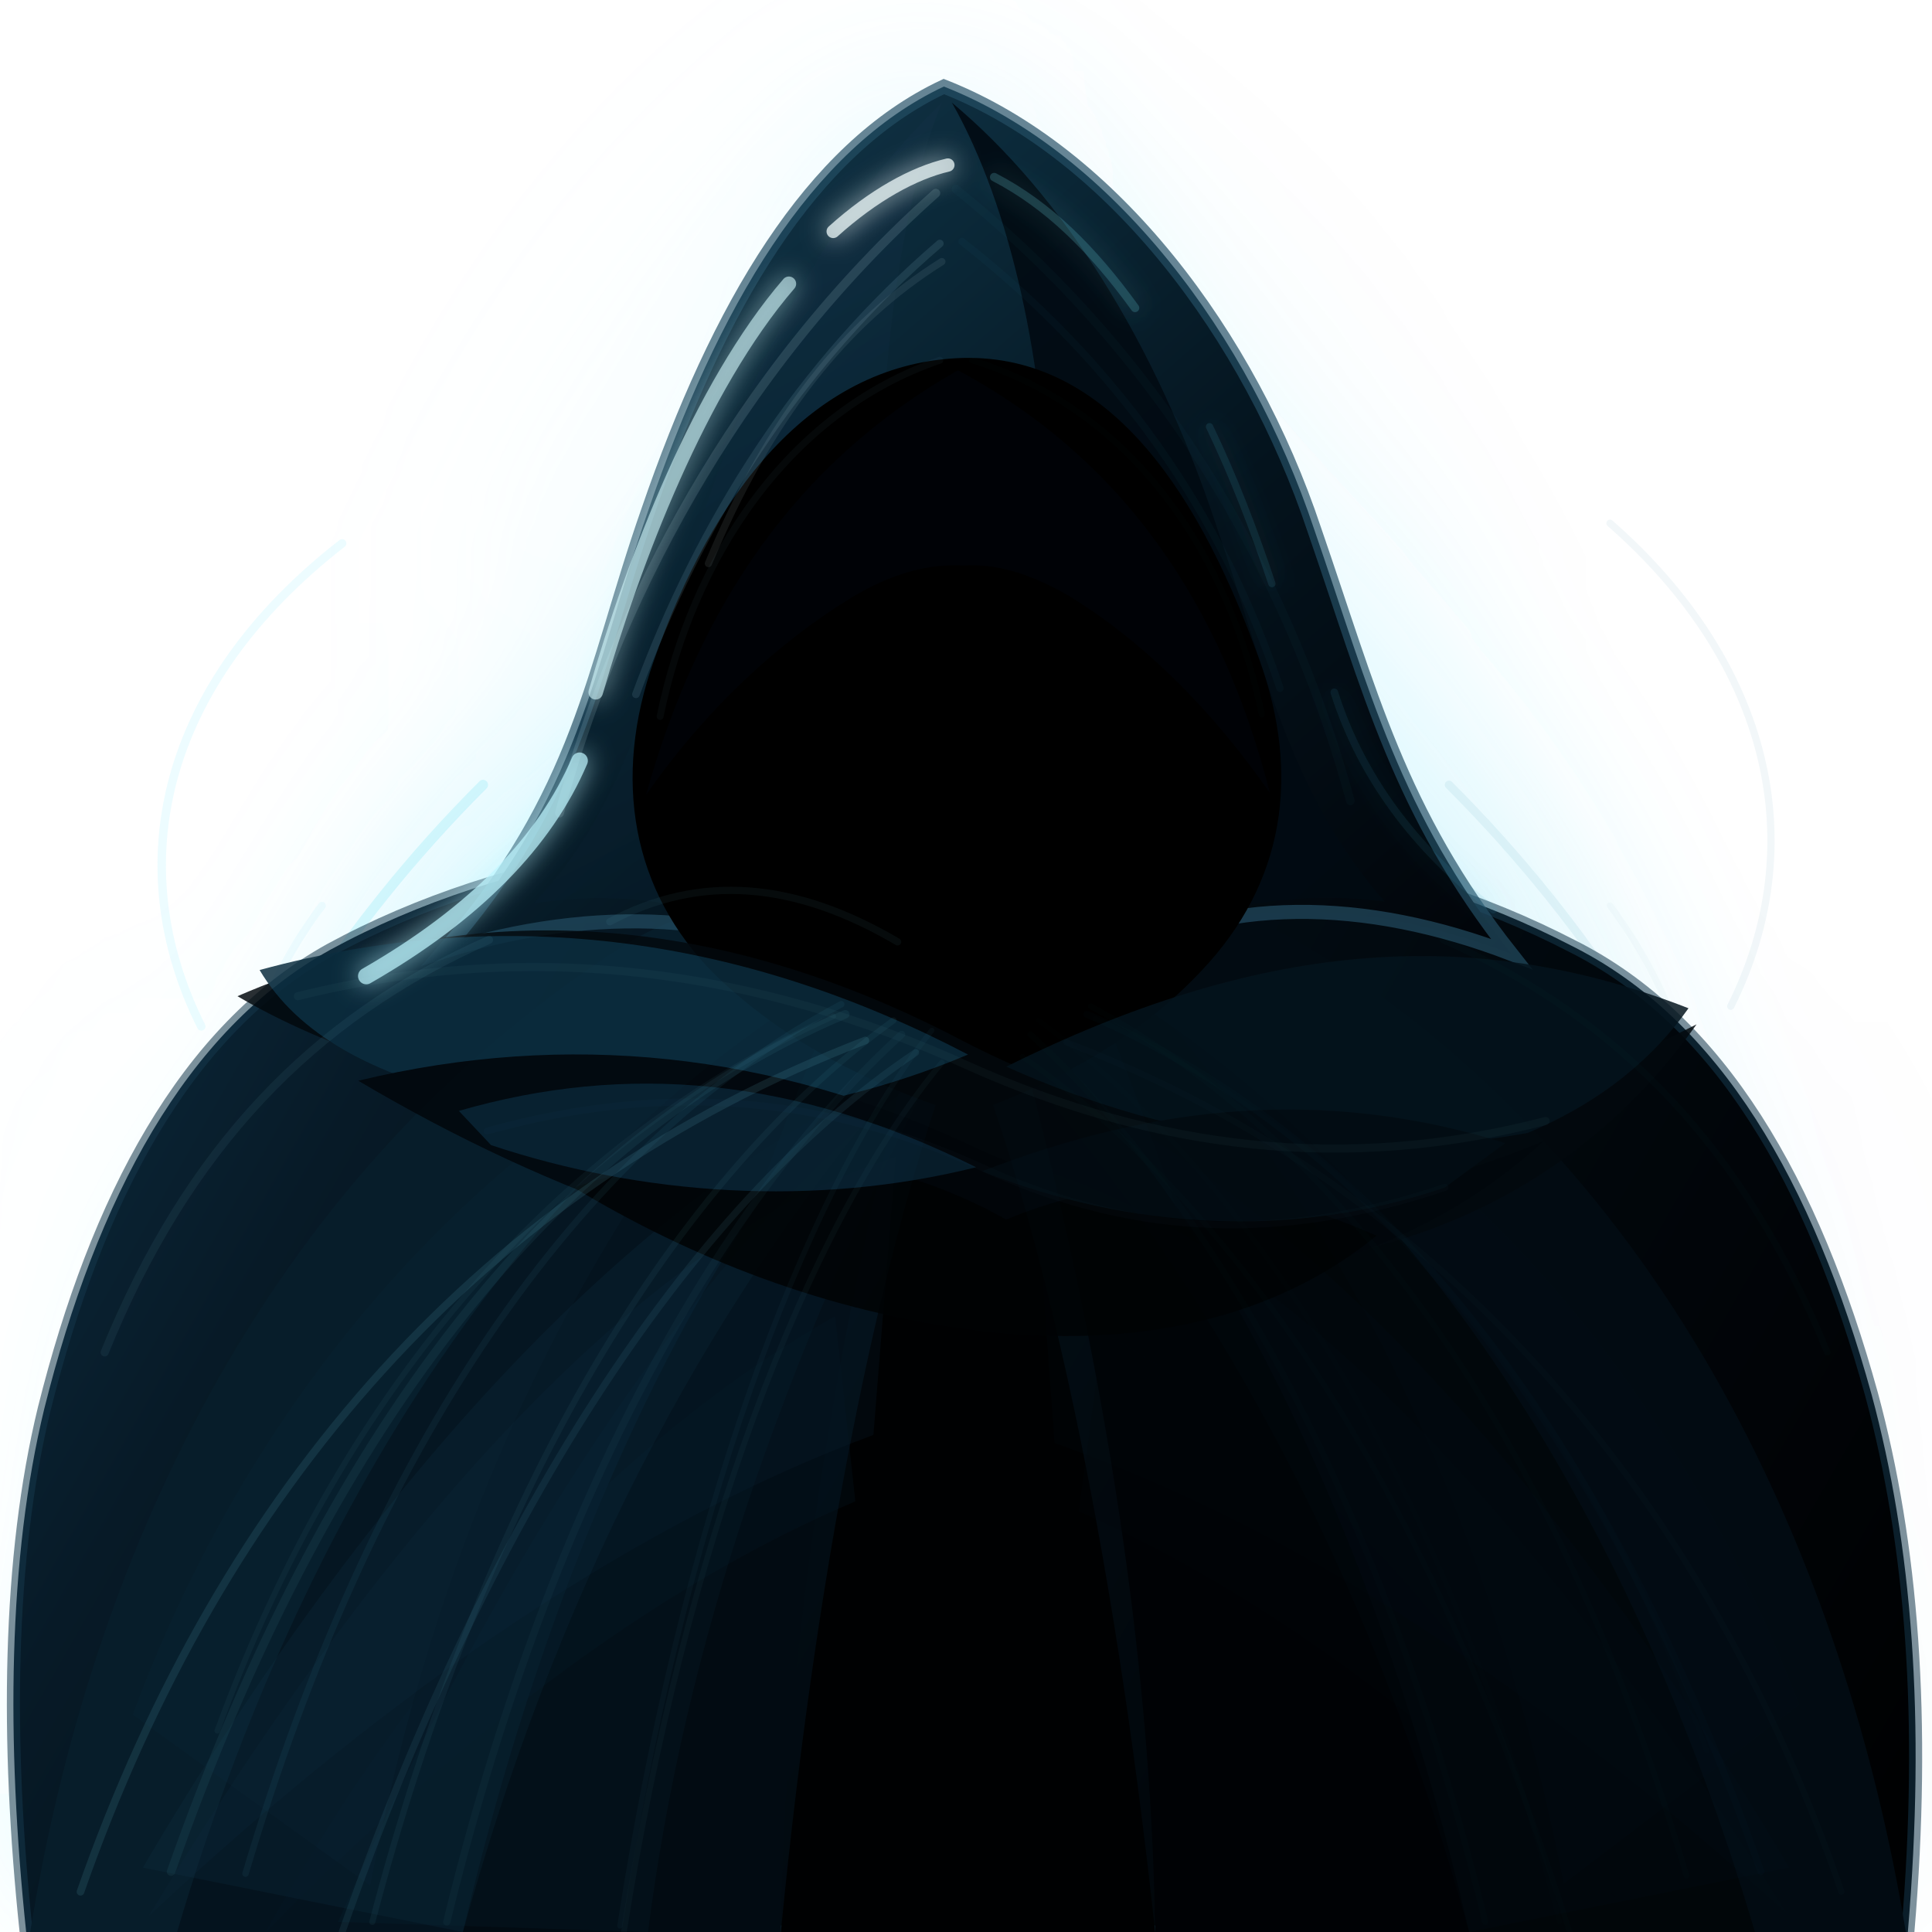
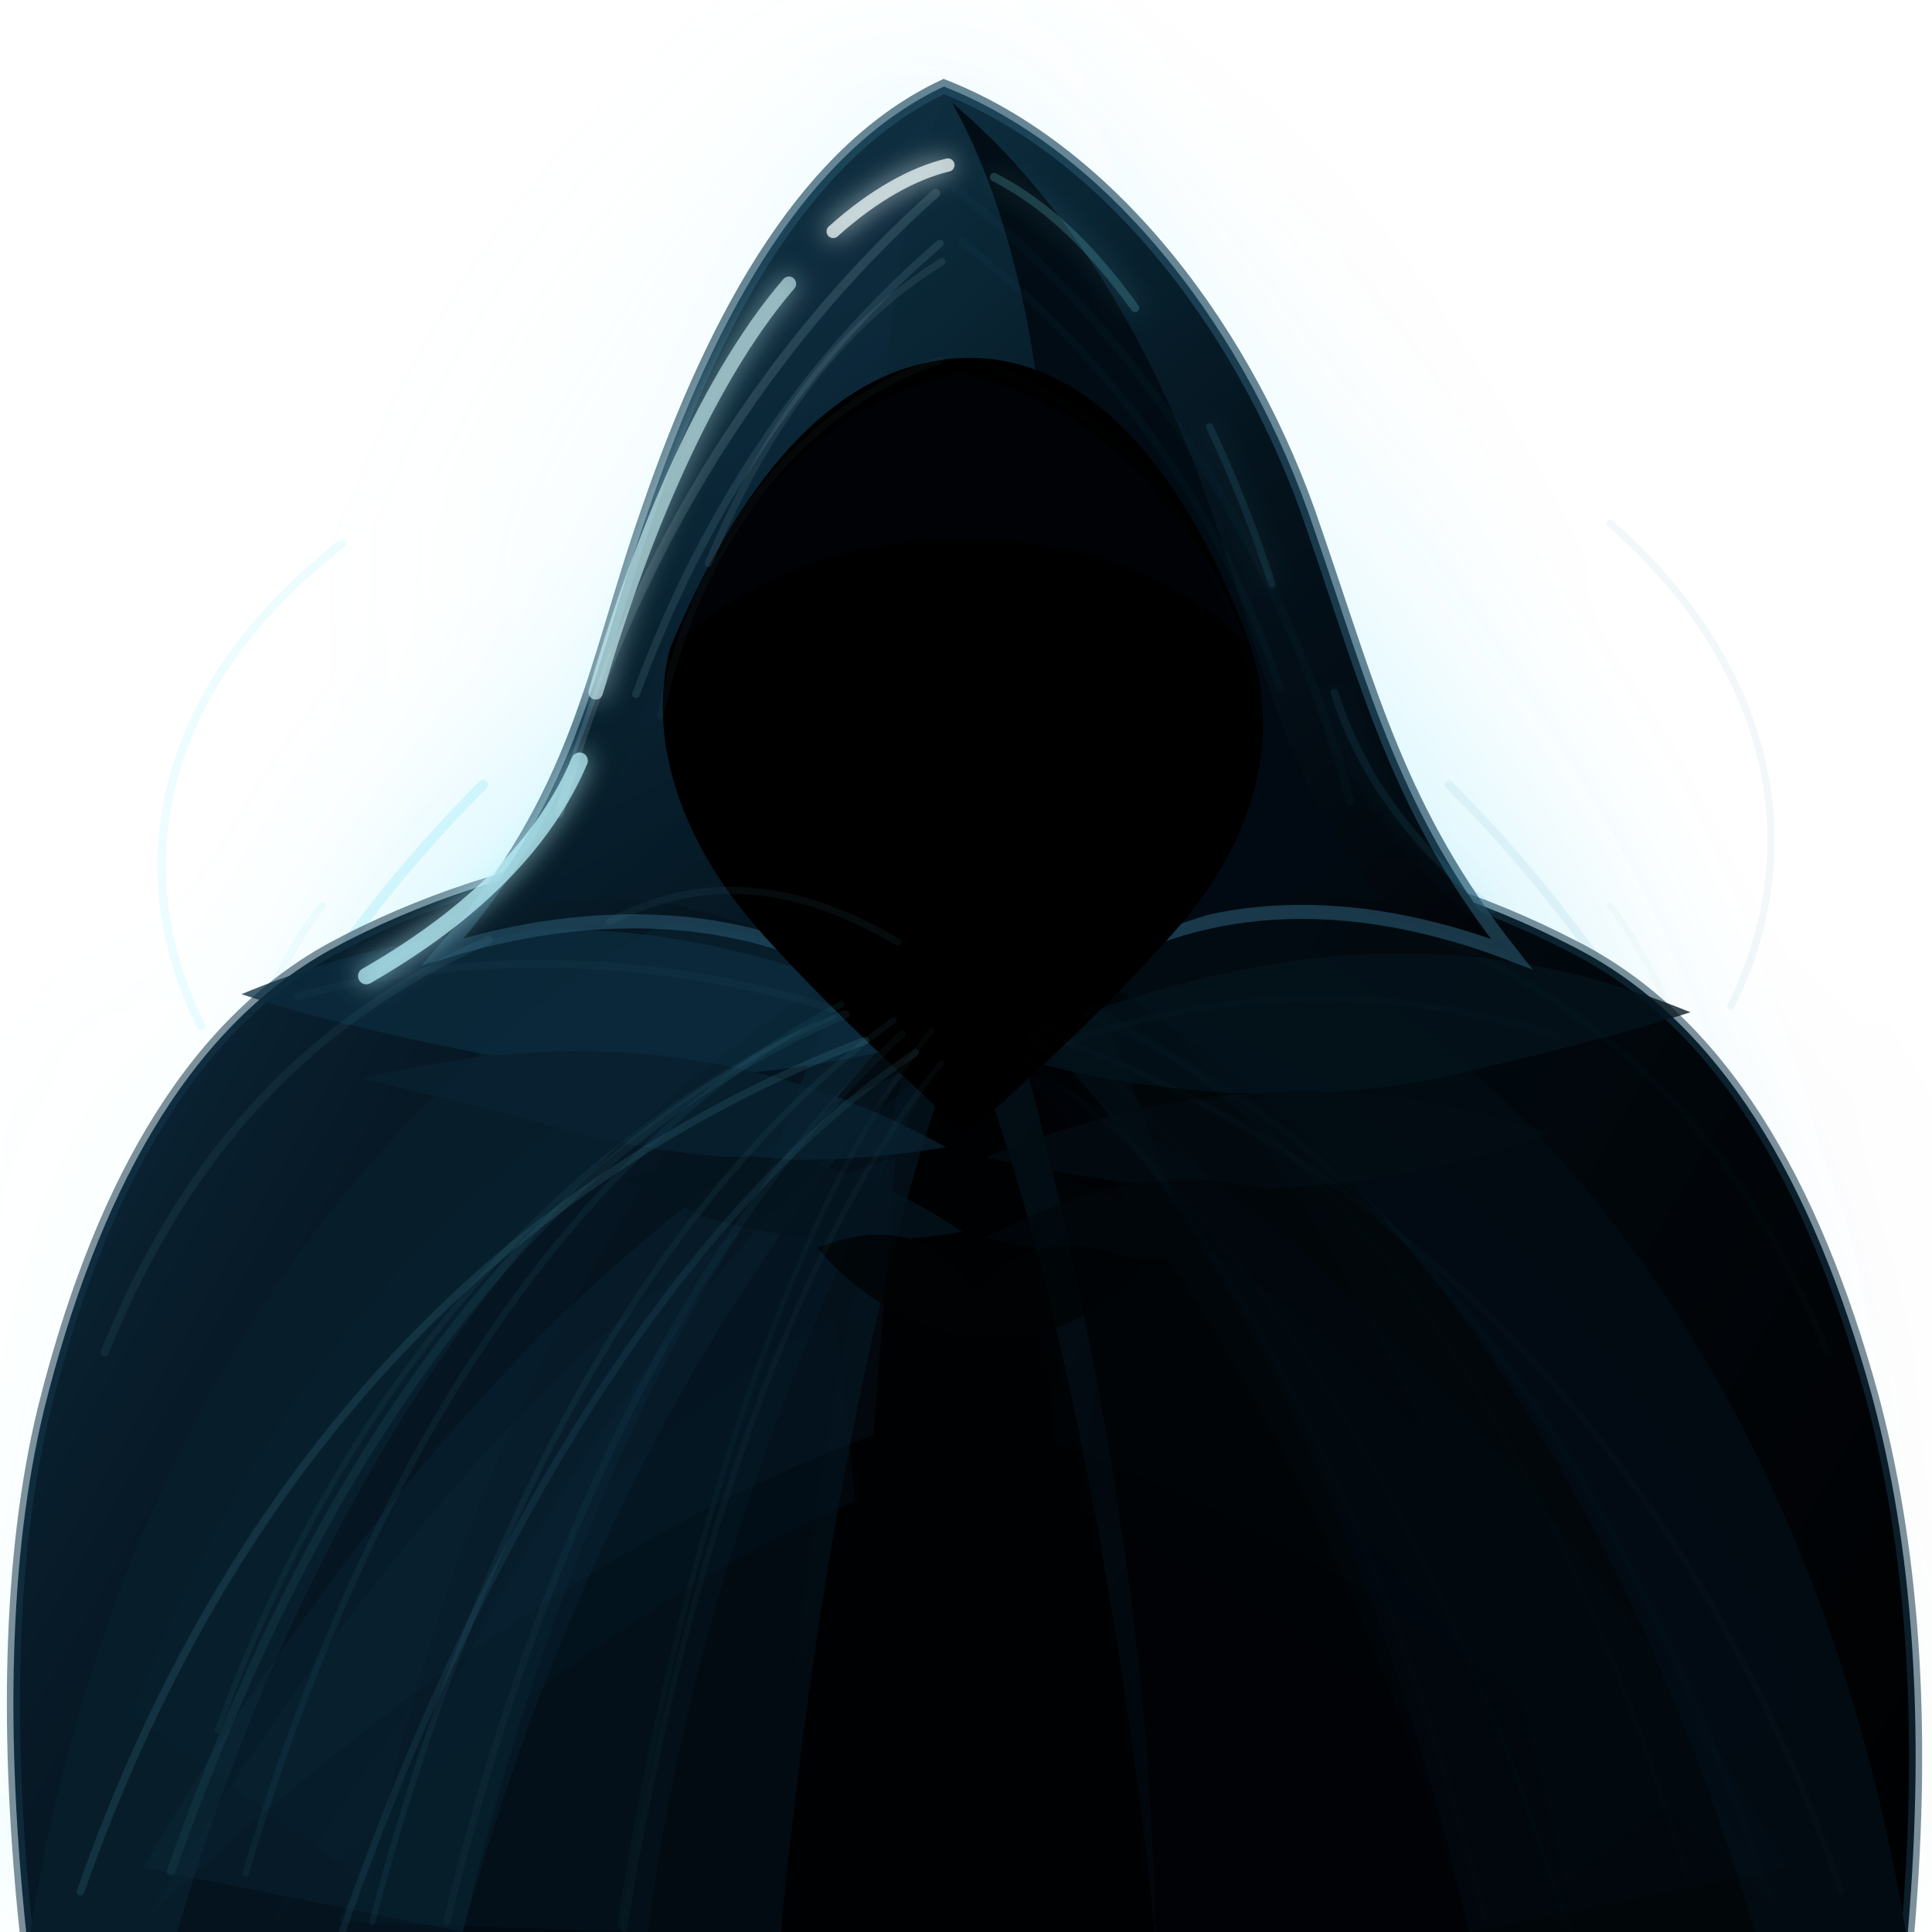
- <svg xmlns="http://www.w3.org/2000/svg" viewBox="0 0 96 96" role="img" aria-labelledby="t d" data-brand-vector-source="reference-derived-contours-v8-20">
+ <svg xmlns="http://www.w3.org/2000/svg" viewBox="0 0 96 96" role="img" aria-labelledby="t d" data-brand-vector-source="reference-derived-contours-v8-21">
  <defs>
    <linearGradient id="mantle" x1="2" y1="45" x2="91" y2="96" gradientUnits="userSpaceOnUse">
      <stop stop-color="#0d2b3e" />
      <stop offset=".18" stop-color="#071a27" />
      <stop offset=".48" stop-color="#020c13" />
      <stop offset=".78" stop-color="#010509" />
      <stop offset="1" stop-color="#000102" />
    </linearGradient>
    <linearGradient id="hood" x1="25" y1="5" x2="69" y2="55" gradientUnits="userSpaceOnUse">
      <stop stop-color="#173b50" />
      <stop offset=".28" stop-color="#0b2939" />
      <stop offset=".58" stop-color="#04131d" />
      <stop offset="1" stop-color="#010307" />
    </linearGradient>
    <linearGradient id="hoodLeft" x1="25" y1="5" x2="50" y2="54" gradientUnits="userSpaceOnUse">
      <stop stop-color="#15364b" />
      <stop offset=".48" stop-color="#092333" />
      <stop offset="1" stop-color="#031019" />
    </linearGradient>
    <filter id="mist" x="-100%" y="-100%" width="300%" height="300%">
      <feGaussianBlur stdDeviation="4.2" />
    </filter>
    <filter id="glow" x="-140%" y="-140%" width="380%" height="380%">
      <feGaussianBlur stdDeviation=".64" result="b" />
      <feMerge>
        <feMergeNode in="b" />
        <feMergeNode in="SourceGraphic" />
      </feMerge>
    </filter>
  </defs>
  <g filter="url(#mist)">
    <path d="M12 95C6 72 14 49 30 32C39 23 40 13 46.5 5C53 11 57 20 66 29C82 45 89 69 80 95C68 72 58 59 48 55C36 59 24 73 12 95Z" fill="#59dfff" fill-opacity=".19" />
    <path d="M0 96C5 72 15 53 31 40C19 61 13 80 12 96Z" fill="#33d8f4" fill-opacity=".13" />
    <path d="M96 96C91 72 81 53 65 40C77 61 83 80 84 96Z" fill="#168da9" fill-opacity=".055" />
    <path d="M2 88C8 79 4 69 13 60C20 53 17 47 26 39" fill="none" stroke="#7beaff" stroke-opacity=".17" stroke-width="2.2" stroke-linecap="round" />
    <path d="M91 86C86 77 91 68 82 58C76 51 79 46 71 39" fill="none" stroke="#268ca5" stroke-opacity=".07" stroke-width="1.5" stroke-linecap="round" />
    <path d="M4 72C2 64 4 57 9 51" fill="none" stroke="#8cf0ff" stroke-opacity=".1" stroke-width="1.35" stroke-linecap="round" />
    <path d="M92 71C94 63 92 57 88 51" fill="none" stroke="#2a93ad" stroke-opacity=".045" stroke-width="1.1" stroke-linecap="round" />
    <path d="M25 30C31 16 40 7 47 4.5" fill="none" stroke="#a8f2ff" stroke-opacity=".2" stroke-width="2.1" stroke-linecap="round" />
    <path d="M72 31C66 17 57 8 47 4.5" fill="none" stroke="#2da6c4" stroke-opacity=".09" stroke-width="1.55" stroke-linecap="round" />
    <path d="M3 82C9 75 5 68 12 61C18 55 15 49 23 43" fill="none" stroke="#78e7fb" stroke-opacity=".12" stroke-width=".48" stroke-linecap="round" />
    <path d="M9 91C14 82 11 75 19 68C24 63 22 56 29 50" fill="none" stroke="#52cbe5" stroke-opacity=".08" stroke-width=".42" stroke-linecap="round" />
    <path d="M93 81C87 74 91 67 84 60C78 54 81 48 73 42" fill="none" stroke="#278fa9" stroke-opacity=".045" stroke-width=".4" stroke-linecap="round" />
  </g>
  <g fill="none" stroke-linecap="round">
    <path d="M6 91C3 72 10 53 24 39" stroke="#5edcf4" stroke-opacity=".2" stroke-width=".5" />
    <path d="M90 91C93 72 86 53 72 39" stroke="#278da7" stroke-opacity=".085" stroke-width=".42" />
    <path d="M10 51C6 43 8 34 17 27" stroke="#7de8fc" stroke-opacity=".14" stroke-width=".42" />
    <path d="M86 50C90 42 88 33 80 26" stroke="#277f96" stroke-opacity=".06" stroke-width=".36" />
    <path d="M16 71C10 63 10 53 16 45" stroke="#8ceafc" stroke-opacity=".11" stroke-width=".38" />
    <path d="M80 71C86 63 86 53 80 45" stroke="#247f96" stroke-opacity=".03" stroke-width=".32" />
  </g>
  <path data-brand-cloak="" d="M47.8 41.8C36.6 40.7 25.2 42.4 16.4 47.2C9.2 51.2 4.8 59.6 2.2 70C.4 77.4.3 86.5 1.3 96H94.8C95.7 85.4 95 76.7 93 69.3C90.1 58.8 85.5 50.7 78.1 47C69.2 42.4 58.6 40.9 47.8 41.8Z" fill="url(#mantle)" stroke="#15384b" stroke-opacity=".55" stroke-width=".65" />
  <g data-brand-folds="">
    <path d="M1.5 96C4.4 78 12.8 58.7 30.8 47.1C36.8 43.3 42.1 45.2 46.1 50.3C33.5 62 23 78.8 17.5 96Z" fill="#071d2a" />
    <path d="M94.7 96C91.7 77.8 83 58.2 65.2 47.2C59.3 43.5 53.8 45.4 49.7 50.1C62.2 62.2 72.5 78.7 78.2 96Z" fill="#020b12" />
    <path d="M8.8 96C15 75 26.2 57.3 42.1 48.3C35.3 63.9 30.7 80 29.6 96Z" fill="#04131e" />
    <path d="M87.2 96C81 75 69.9 57.4 54 48.3C60.6 64.2 65 80.2 66.2 96Z" fill="#010609" />
    <path d="M23 96C27.7 76.1 35.6 59.7 45.7 50.1C41.4 66.7 39 82 38.8 96Z" fill="#020b12" />
    <path d="M73 96C68.4 76.1 60.3 59.6 50.2 50C54.7 66.4 57.2 82 57.4 96Z" fill="#000205" />
    <path d="M38.8 96C40.7 76.5 44.1 60.6 47.9 51C51.8 60.6 55.3 76.5 57.4 96Z" fill="#000102" />
    <path d="M44.5 57.5C32.6 61.1 19.6 75 7.4 95.2C19.9 83.5 32.1 75.5 43.4 71.3Z" fill="#0e2c3e" fill-opacity=".18" />
    <path d="M51.4 58C63.8 61.7 76.4 75.4 88.8 95.1C76.2 83.7 64.5 76 52.4 71.7Z" fill="#04131d" fill-opacity=".13" />
    <path d="M41.5 65.4C31.2 71.2 21.4 81.4 13.2 96C23.7 85.4 33.3 78.5 42.5 74.6Z" fill="#061925" fill-opacity=".27" />
    <path d="M54.8 66.2C64.5 71.6 73.9 81.5 82 96C71.8 85.7 62.3 78.9 53.6 75.1Z" fill="#01070c" fill-opacity=".22" />
    <path d="M6.6 85.2C12.8 68.4 24.8 55.3 39.2 49.4C28.9 61.1 21.8 75.8 18.4 93.7Z" fill="#12384d" fill-opacity=".1" />
    <path d="M89.4 84.7C83 68 71.5 55 57 49.5C67.2 61.2 74.2 75.8 77.7 93.6Z" fill="#0b2736" fill-opacity=".05" />
    <path d="M7.1 92.8C18.5 73.4 31.7 59.1 45.2 53.1C34.6 65.3 27.5 79.7 23 96Z" fill="#123b50" fill-opacity=".18" />
    <path d="M16.8 95.5C25.6 75.5 36 60.4 46.4 53.1C38.9 67.6 34 81.8 32.2 96Z" fill="#0a2a3b" fill-opacity=".17" />
    <path d="M88.9 92.8C77.5 73.4 64.3 59.1 50.8 53.1C61.4 65.3 68.5 79.7 73 96Z" fill="#071b27" fill-opacity=".11" />
  </g>
+   <g data-brand-collar="" opacity=".76">
+     <path d="M12 49.4C24.5 44.2 36.4 45.6 47.3 51.4C40.4 53.3 33.1 54.2 26.2 52.8C20.4 51.7 15.6 50.6 12 49.4Z" fill="#0b2c3e" />
+     <path d="M84 50.3C72.5 45.6 62 46.8 49.2 52.2C56.6 54.4 64.8 55.1 72.2 53.4C77.4 52.2 81.2 51.2 84 50.3Z" fill="#04131c" />
+     <path d="M18 53.6C28.4 51 38.2 52.1 47 57C40 58.2 33.3 57.6 27.2 55.9C23.5 54.9 20.5 54.2 18 53.6Z" fill="#082131" />
+     <path d="M77 56.3C67.4 53.1 58.5 53.7 49 57.5C56.5 59.3 64 59.6 70.8 58.1C73.5 57.5 75.6 56.9 77 56.3Z" fill="#020c13" />
+     <path d="M31 58.6C37.1 56.4 42.3 57.5 47.8 61.2C42.8 62.1 38.4 61.5 34.8 60.4Z" fill="#04141e" />
+     <path d="M66.6 60.4C60.5 57.6 55.2 58.2 49 61.5C54.4 62.8 59.4 62.8 63.3 61.7Z" fill="#01070c" />
+     <path d="M40.6 62C44.2 60.6 46.7 61.5 48.4 64.2C50.5 61.8 53.3 61.2 56.8 62.8C54.6 65.5 51.8 66.8 48.4 66.4C45.3 66.1 42.7 64.4 40.6 62Z" fill="#000204" />
+     <path d="M14.8 49.5C25.5 46.6 36.5 47.7 47 52.2" fill="none" stroke="#86deee" stroke-opacity=".04" stroke-width=".38" stroke-linecap="round" />
+     <path d="M50 53C59 49 68.3 48.6 77.4 51.5" fill="none" stroke="#4fa4b8" stroke-opacity=".024" stroke-width=".32" stroke-linecap="round" />
+   </g>
  <path data-brand-hood="" d="M46.9 4.3C40.3 7.4 35.7 15.2 32.2 25.4C29.4 33.4 28.9 39.4 22 47.3C29.7 44.9 36.9 45.4 42.3 48.4C44.9 49.9 46.8 51.9 48 54.2C49.6 51.5 51.6 49.5 54.8 47.8C60.7 44.5 67.8 44.6 75.1 47.4C69.5 40.3 68.1 34.4 65.3 26.3C62.1 16.7 55.3 7.6 46.9 4.3Z" fill="url(#hood)" stroke="#244f64" stroke-opacity=".68" stroke-width=".7" />
  <path d="M46.8 5.1C41 10.7 37.1 18.4 34.3 27.6C32.2 34.6 31 40.2 26.5 44.9C31.8 44 37.5 45.3 42.3 48.8C44.8 50.5 46.6 52.2 48 54C45.4 43.3 43.6 33.8 43.7 25.8C43.8 17.7 44.8 10 46.8 5.1Z" fill="url(#hoodLeft)" fill-opacity=".78" />
  <path d="M47.3 5.1C52.8 9.7 57.4 17 60.4 26C62.8 33 64 39.3 68.8 44.8C63.6 44.1 58.1 45.3 53.3 48.8C50.9 50.5 49.3 52.3 48 54.2C50.6 43.5 52.4 34.2 52.1 26C51.9 18.2 50.3 10.4 47.3 5.1Z" fill="#020b12" fill-opacity=".9" />
-   <path data-brand-face-void="" d="M47.5 17.8C40.3 18.2 35.4 24.5 32.5 32.8C30.4 38.7 31.4 44.3 35.5 48.4C39 51.8 43.4 54 48 55.4C52.6 53.8 56.9 51.4 60.1 47.8C64 43.4 64.6 38 62.4 32.3C59.4 24.1 54.8 17.4 47.5 17.8Z" fill="#000" />
-   <path d="M32.1 39.5C34.7 30.2 39.5 23 47.6 18.4C55.8 22.8 60.7 30 63.1 39.4C60.1 35.1 56.7 31.8 53.1 29.6C51.2 28.5 49.5 28 47.9 28.1C46.1 28 44.3 28.5 42.3 29.7C38.7 31.9 35.1 35.2 32.1 39.5Z" fill="#010409" fill-opacity=".7" />
-   <g data-brand-collar="" opacity=".84">
-     <path d="M11.8 49.5C23.8 44.3 36 45.5 47.8 51.7C58.6 57.3 70.2 58.1 84.3 50.9C78.5 59.1 69.1 63.6 57.9 62.9C47.7 62.3 38.8 57.9 29.6 55.7C22 53.9 16.2 52.1 11.8 49.5Z" fill="#02080d" />
-     <path d="M12.9 48.2C25.4 44.8 37.2 46.7 48.1 52.4C40.3 55.7 31.5 56.5 23.7 54.6C18.5 53.4 14.8 51.4 12.9 48.2Z" fill="#0b2c3e" />
-     <path d="M83.9 50.1C72.9 45.8 62.3 46.9 50 53C58.9 57 67.4 57.8 75.9 56.3C79.7 54.7 82.2 52.5 83.9 50.1Z" fill="#04131c" />
-     <path d="M17.8 53.7C28.2 51.2 38.4 52.3 48.2 56.9C56.9 61 66.3 61 76.7 56.7C70 62.9 60 65.4 48.6 64.1C37.6 62.9 27.6 59.5 17.8 53.7Z" fill="#01060b" />
-     <path d="M28.5 59C36.4 56.4 43.8 57.1 50 60.6C55.7 58.2 61.6 58.4 68.4 61.4C63.4 65.5 56.5 67.1 48.5 66.1C41.1 65.2 34.3 62.5 28.5 59Z" fill="#000204" />
-     <path d="M22.8 55.2C31.1 52.8 39.5 53.5 48.5 58C40.5 60 31.9 59.4 24.4 56.9Z" fill="#082131" />
-     <path d="M74.8 56.8C65.8 54 57.3 54.9 48.8 58.2C56.2 61.1 64.2 61.6 71.8 59Z" fill="#020c13" />
-     <path d="M14.8 49.5C26.5 46.6 37.7 48.2 48.2 53C57.4 57.1 66.8 58.3 76.8 55.7" fill="none" stroke="#86deee" stroke-opacity=".045" stroke-width=".4" stroke-linecap="round" />
-     <path d="M24.2 56.2C33.2 53.7 41.3 54.5 49.2 58.2C56.6 61.5 63.8 61.7 71.8 59" fill="none" stroke="#4fa4b8" stroke-opacity=".028" stroke-width=".34" stroke-linecap="round" />
-   </g>
+   <path data-brand-face-void="" d="M47.6 17.8C41.2 18.2 36.6 24.3 33.3 32.2C32.1 36.8 33.9 41.9 37.7 46.2C40.9 49.8 44.3 52.9 48 56.4C51.9 52.9 55.5 49.6 58.7 45.9C62.3 41.7 63.7 36.7 62.1 32C59.2 24.1 54.4 17.4 47.6 17.8Z" fill="#000" />
+   <path d="M33.4 32.1C36.4 24.8 41.4 19.9 47.7 18.5C54 19.9 59 24.6 62 32C58.3 28.6 53.9 26.8 47.9 26.8C41.9 26.8 37.5 28.6 33.4 32.1Z" fill="#010409" fill-opacity=".7" />
  <g data-brand-texture="" fill="none" stroke-linecap="round">
    <path d="M27.8 40.4C30.5 30.3 36.4 18.6 46.5 9.6" stroke="#d7fbff" stroke-opacity=".13" stroke-width=".44" />
    <path d="M67.1 39.8C64.4 29.9 58.7 18.4 47.5 9.4" stroke="#38a4bc" stroke-opacity=".032" stroke-width=".42" />
    <path d="M31.6 34.5C34.8 25.8 39.7 18.1 46.7 12.1" stroke="#aeeaf6" stroke-opacity=".11" stroke-width=".38" />
    <path d="M63.6 34.2C60.8 25.7 55.6 18.1 47.8 12" stroke="#2b879c" stroke-opacity=".045" stroke-width=".36" />
    <path d="M35.2 28C38.2 20.8 42 16 46.8 13" stroke="#ebfeff" stroke-opacity=".08" stroke-width=".36" />
    <path d="M30.3 45.8C34.8 43.4 39.5 43.8 44.6 46.8" stroke="#70c9dd" stroke-opacity=".055" stroke-width=".36" />
    <path d="M32.8 35.6C34.4 27.8 39.1 20.5 46.7 17.9" stroke="#73c7da" stroke-opacity=".045" stroke-width=".34" />
    <path d="M62.7 35.5C61.1 27.7 56.4 20.4 48.3 17.9" stroke="#1c6678" stroke-opacity=".024" stroke-width=".3" />
    <path d="M5.2 67.2C9.3 57.1 15.5 50.6 24.3 46.7" stroke="#90e1ef" stroke-opacity=".065" stroke-width=".4" />
    <path d="M90.8 67.2C86.7 57.1 80.5 50.6 71.7 46.7" stroke="#26778a" stroke-opacity=".026" stroke-width=".32" />
  </g>
  <g data-brand-rim-light="" fill="none" stroke-linecap="round" filter="url(#glow)">
    <path d="M18.2 48.5C23.6 45.4 27.1 41.8 28.8 37.8" stroke="#bff7ff" stroke-opacity=".7" stroke-width=".82" />
    <path d="M29.6 34.4C31.5 27.8 34.8 19.2 39.2 14.1" stroke="#d8fbff" stroke-opacity=".58" stroke-width=".72" />
    <path d="M41.4 11.5C43.4 9.7 45.4 8.6 47.1 8.2" stroke="#f4ffff" stroke-opacity=".72" stroke-width=".66" />
    <path d="M49.4 8.8C52.1 10.2 54.3 12.4 56.4 15.3" stroke="#71dced" stroke-opacity=".2" stroke-width=".42" />
    <path d="M60.1 21.2C61.3 23.7 62.3 26.3 63.2 29" stroke="#4bbbd0" stroke-opacity=".12" stroke-width=".36" />
    <path d="M66.3 34.4C67.6 38.5 70.2 42.1 74.2 45.2" stroke="#36a7bf" stroke-opacity=".1" stroke-width=".38" />
  </g>
  <g data-brand-seams="" fill="none" stroke-linecap="round">
    <path d="M4 94C11 74 24 59 43 51.7" stroke="#72cbdc" stroke-opacity=".12" stroke-width=".38" />
    <path d="M17 96C24 76 34 60 45.5 52.3" stroke="#5caebe" stroke-opacity=".1" stroke-width=".34" />
    <path d="M31 96C34 77 40 61 46.8 52.8" stroke="#3f7e8e" stroke-opacity=".07" stroke-width=".28" />
    <path d="M91.5 94C85 75 72 59 53 51.8" stroke="#266f81" stroke-opacity=".035" stroke-width=".3" />
    <path d="M78 96C72 77 63 61 50.8 52.5" stroke="#174d5c" stroke-opacity=".028" stroke-width=".26" />
    <path d="M8.5 93C16.1 71.4 27.3 56.6 42 50.4" stroke="#66c9dc" stroke-opacity=".072" stroke-width=".42" />
    <path d="M87.5 93C79.9 71.4 68.7 56.6 54 50.4" stroke="#1e6c7d" stroke-opacity=".026" stroke-width=".34" />
    <path d="M22.2 95.5C27.1 75.3 35.4 60 44.8 51.4" stroke="#6ccfe2" stroke-opacity=".04" stroke-width=".36" />
    <path d="M73.8 95.5C68.9 75.3 60.6 60 51.2 51.4" stroke="#1b6576" stroke-opacity=".024" stroke-width=".3" />
    <path d="M12.2 93.1C18.4 72.2 28.5 57 41.8 49.9" stroke="#4da8be" stroke-opacity=".075" stroke-width=".32" />
    <path d="M18.5 95.5C23.8 75.3 32.8 59.1 44.4 50.7" stroke="#6ac9dc" stroke-opacity=".06" stroke-width=".3" />
    <path d="M30.8 95.7C33.8 76.3 39.7 59.5 46.3 51.2" stroke="#4fa4b8" stroke-opacity=".045" stroke-width=".26" />
    <path d="M83.8 93.2C77.7 72.4 67.5 57.2 54.2 50" stroke="#176176" stroke-opacity=".021" stroke-width=".28" />
    <path d="M77.5 95.5C72.3 75.4 63.2 59.2 51.6 50.7" stroke="#155568" stroke-opacity=".018" stroke-width=".24" />
    <path d="M10.8 86C17.2 68.5 28.1 56.5 41.4 50.5" stroke="#7bd2e2" stroke-opacity=".045" stroke-width=".28" />
    <path d="M84.8 87C78.5 69.2 67.9 56.8 54.4 50.6" stroke="#1b5b6c" stroke-opacity=".018" stroke-width=".24" />
  </g>
</svg>
